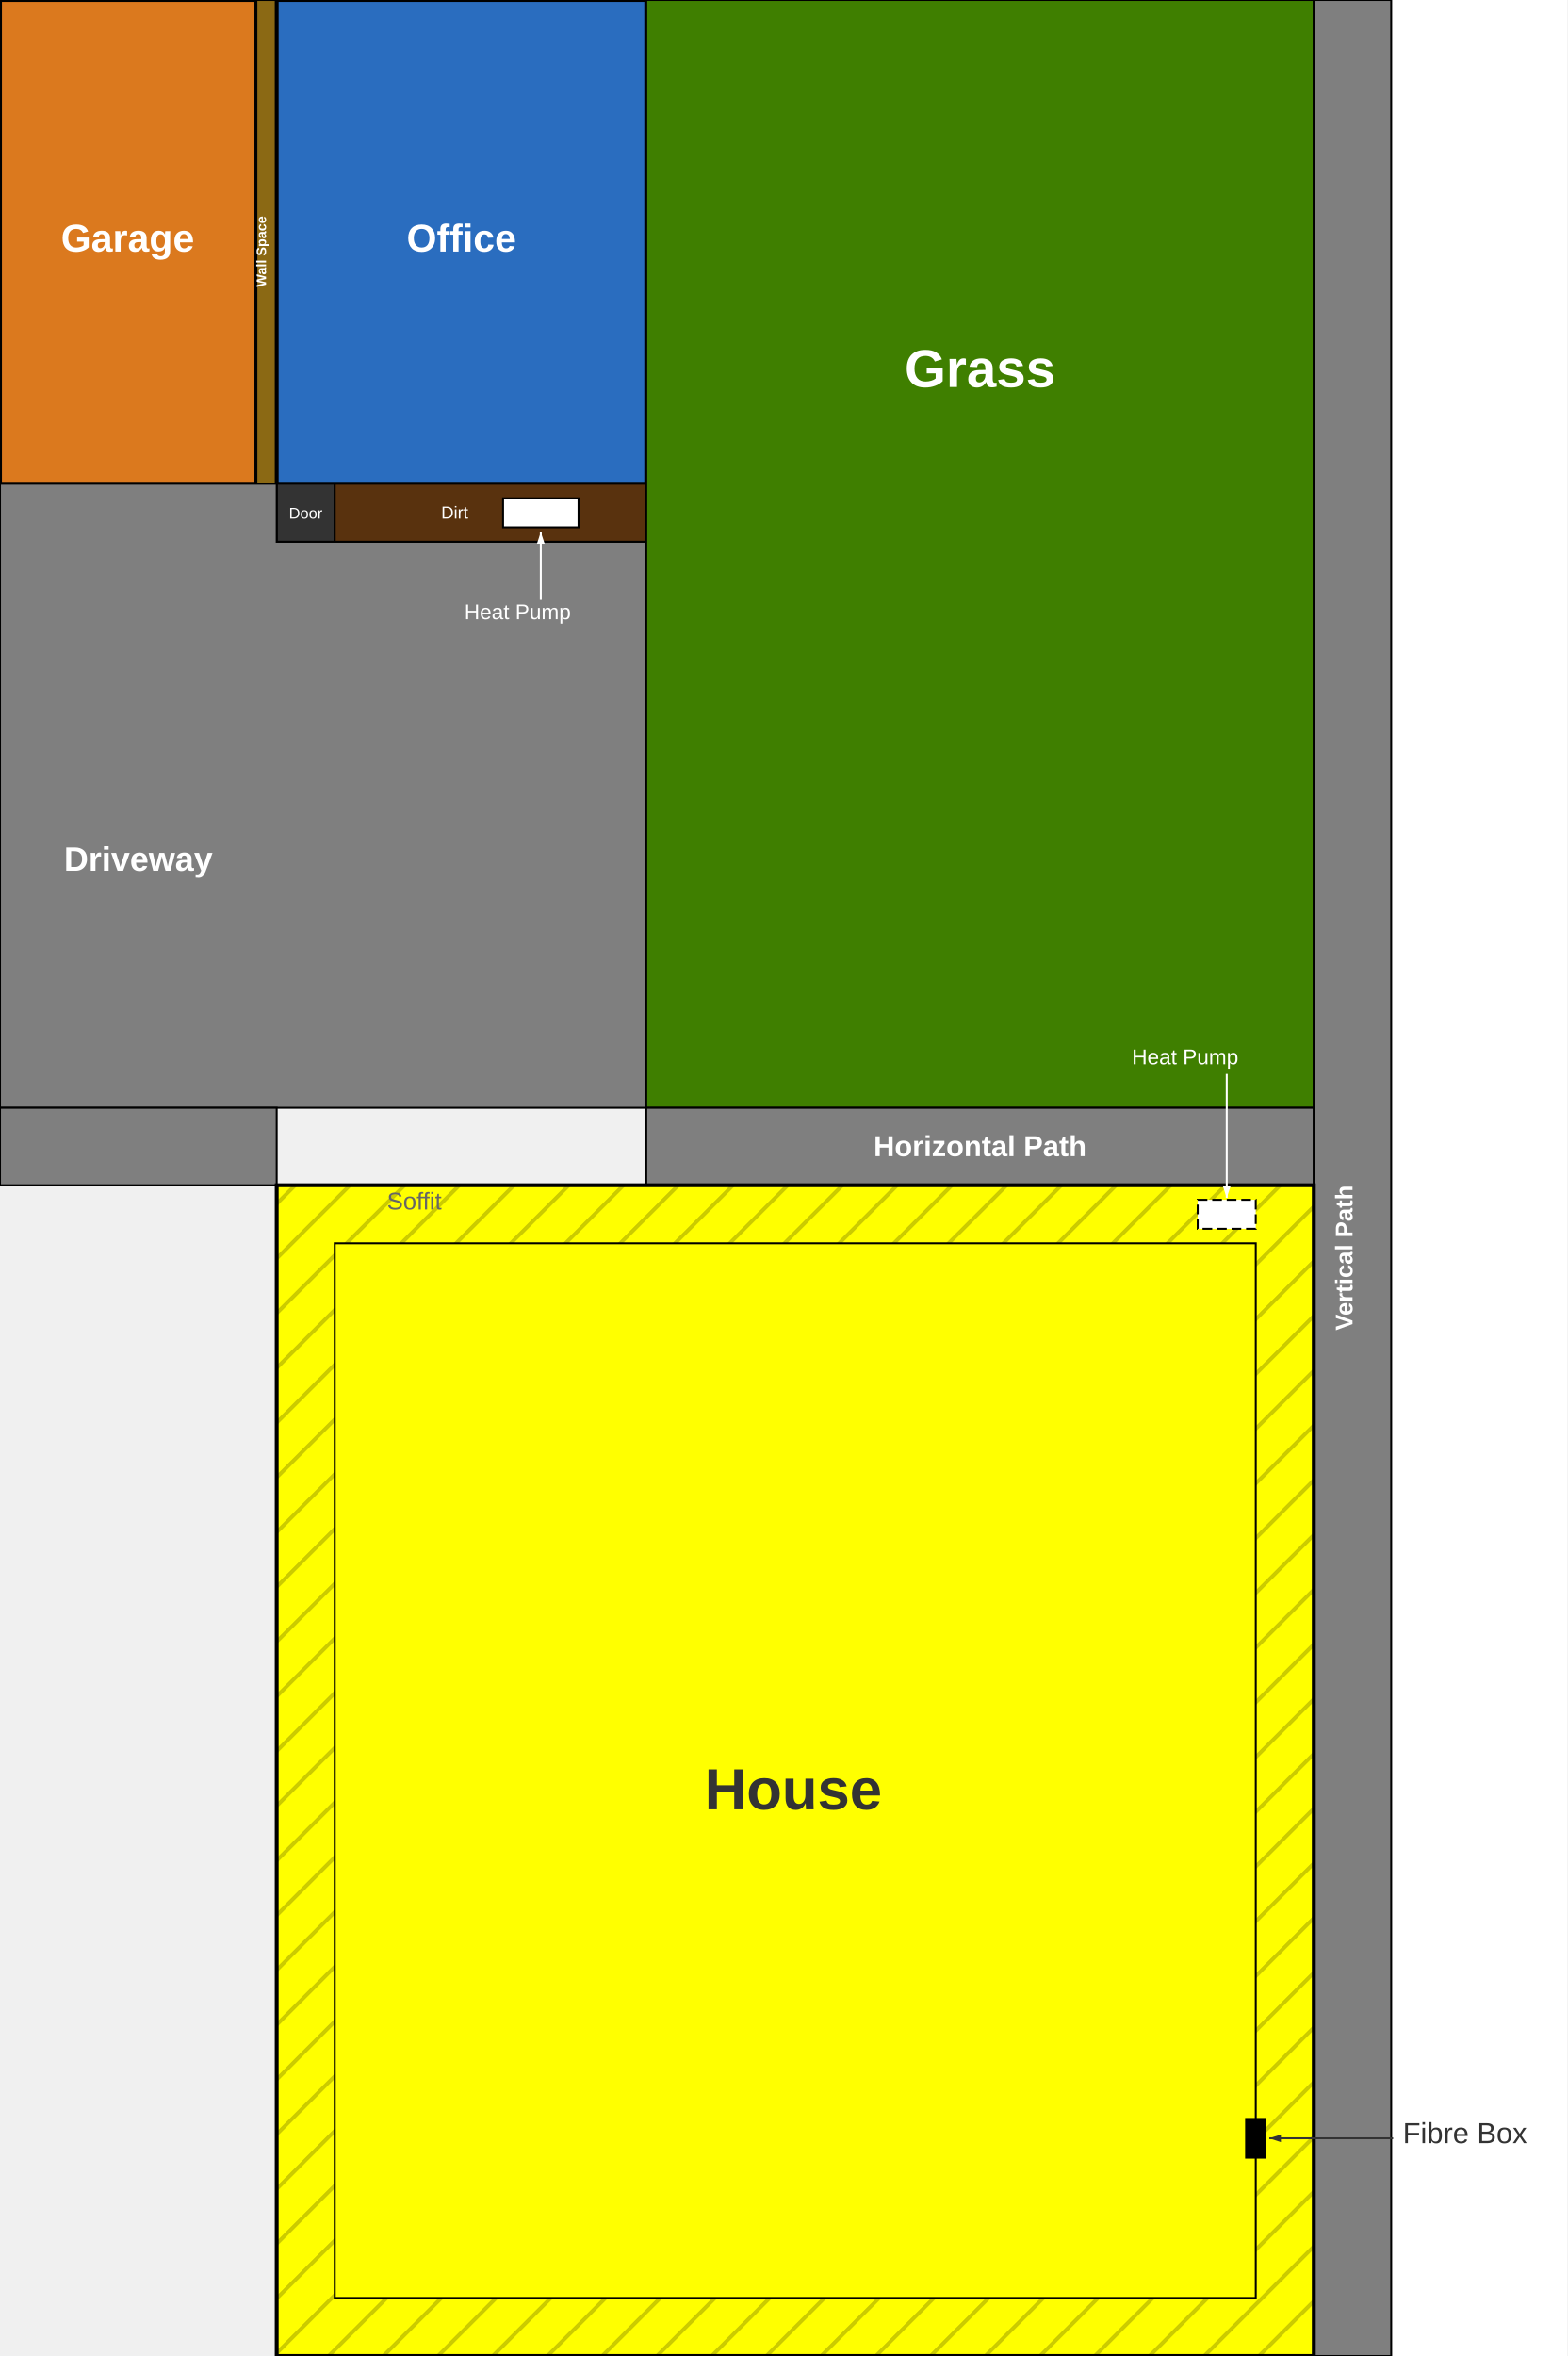
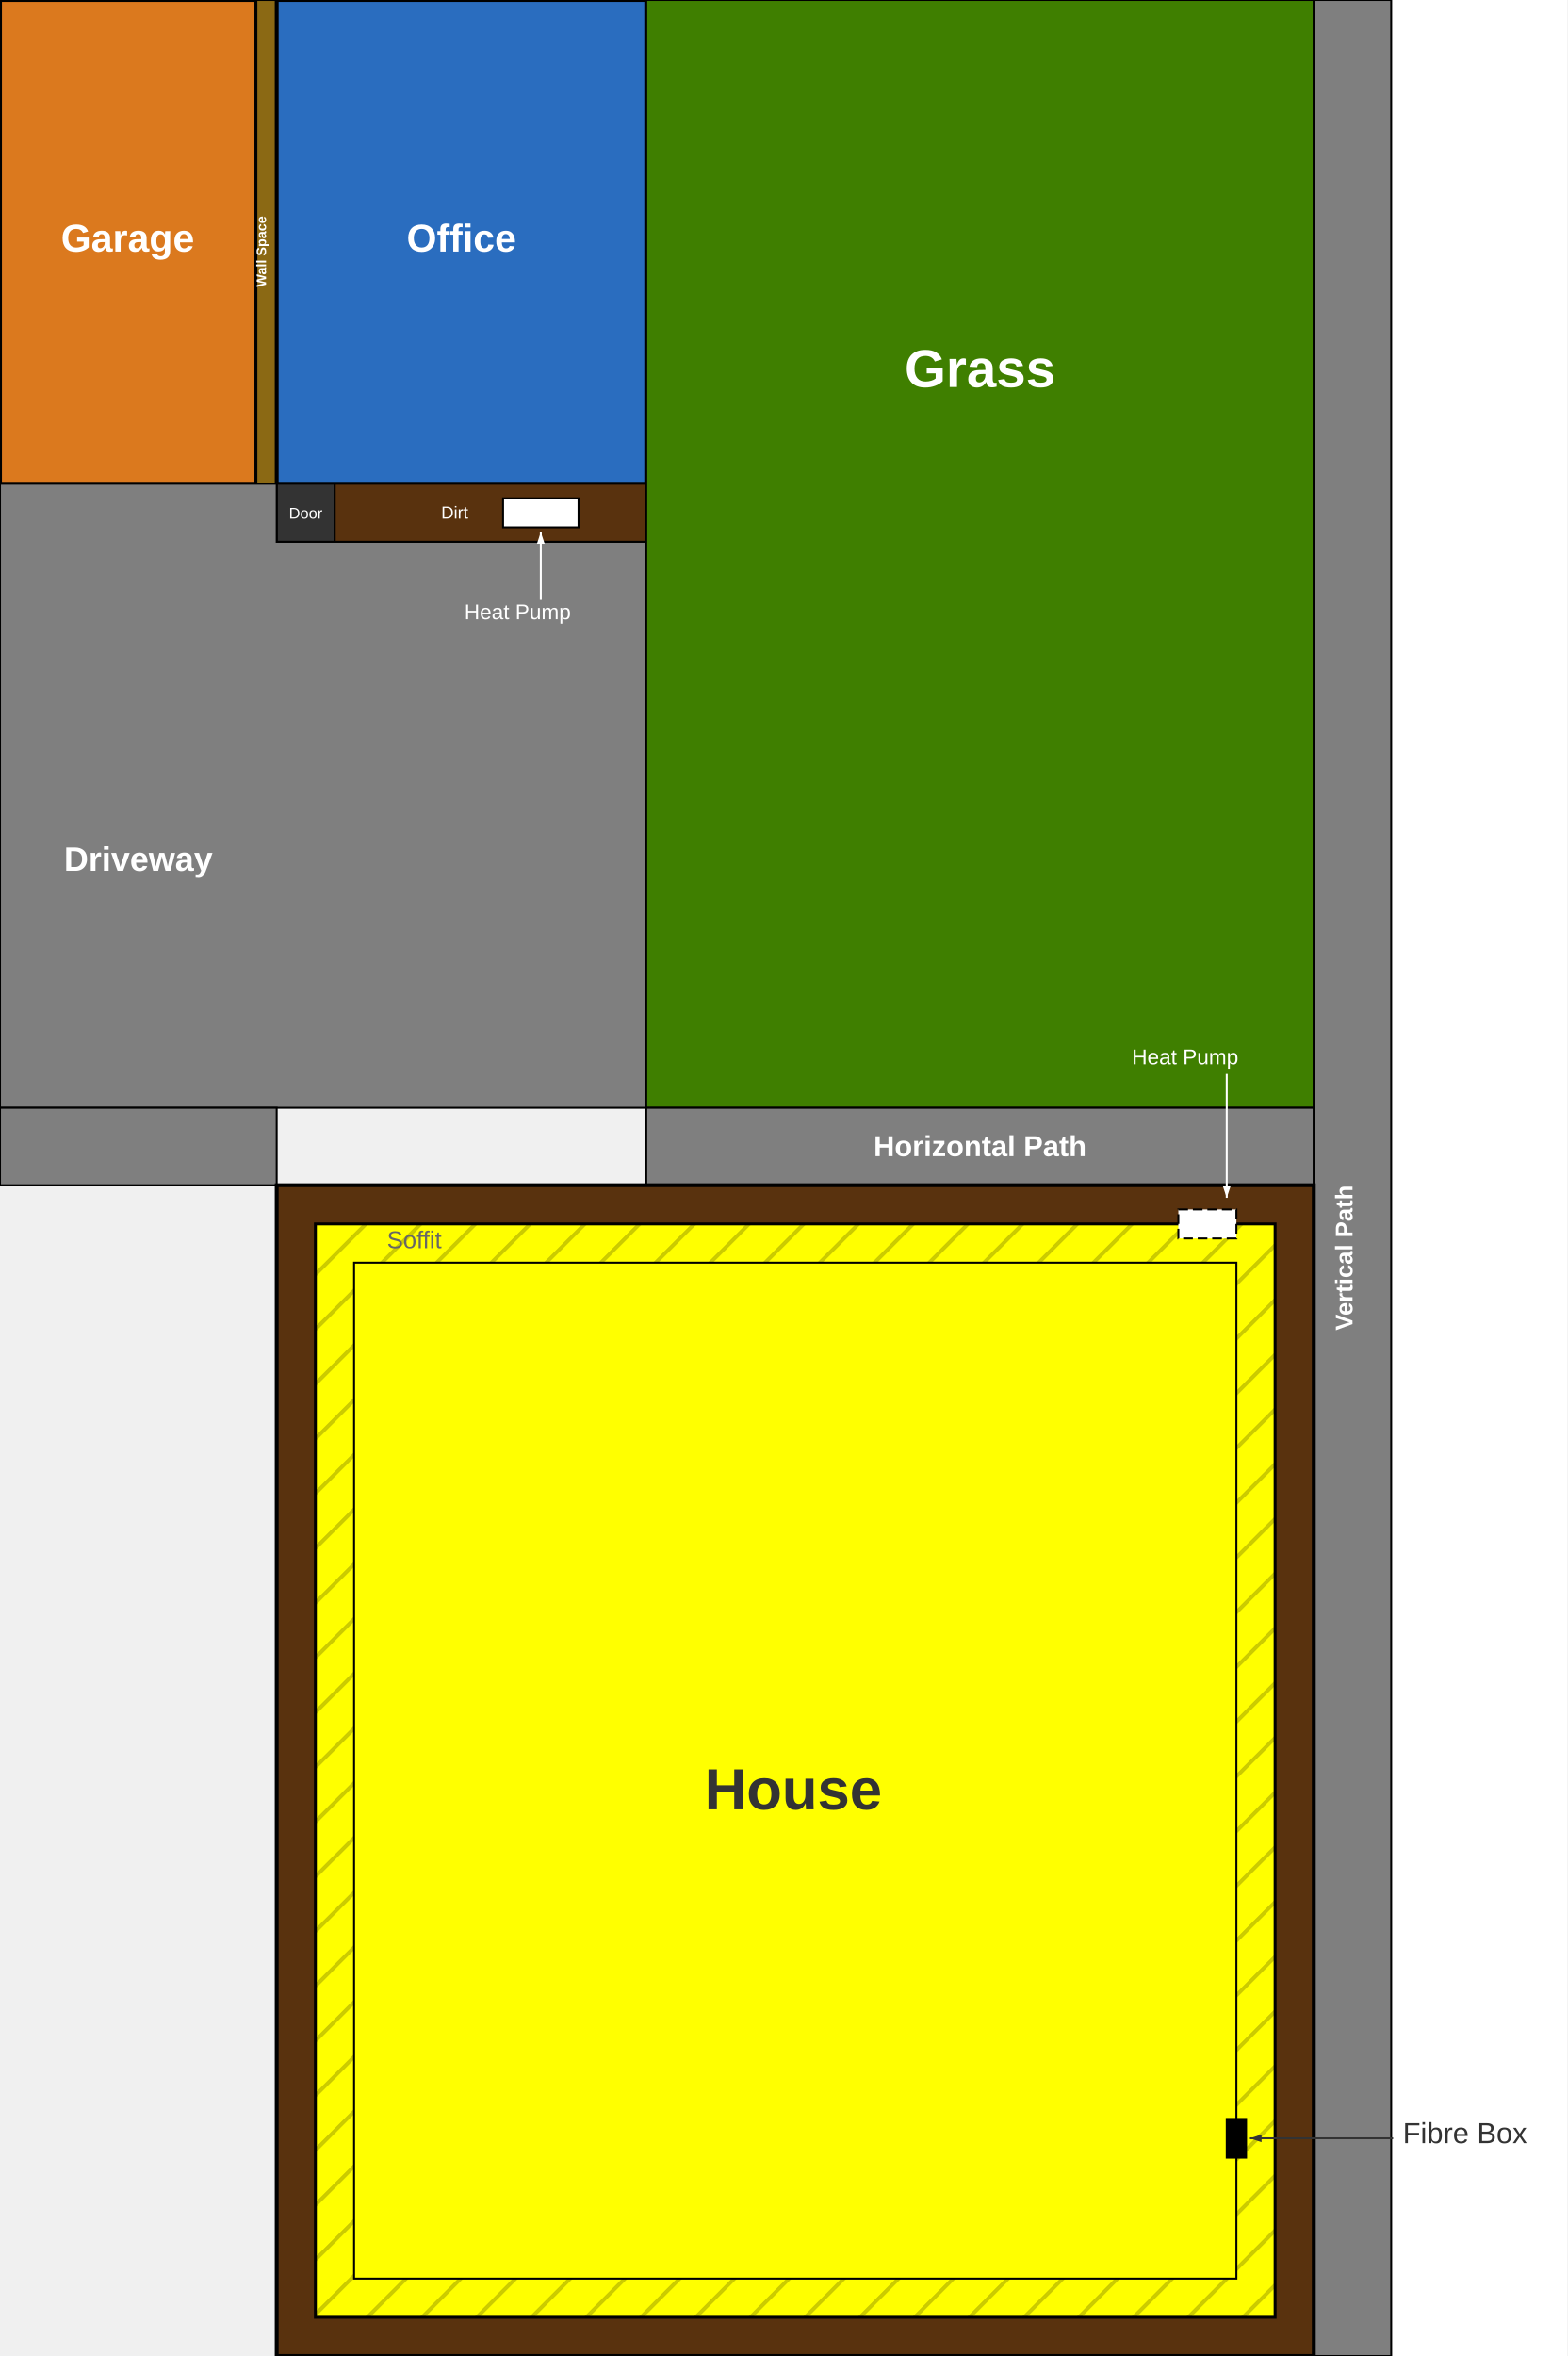
<svg xmlns="http://www.w3.org/2000/svg" font-family="Arial, sans-serif" viewBox="0 0 1620 2435" width="500">
  <defs>
    <pattern id="soffit-hatch" width="40" height="40" patternUnits="userSpaceOnUse" patternTransform="rotate(45)">
      <rect width="40" height="40" fill="#ffff00" />
      <line x1="0" y1="0" x2="0" y2="40" stroke="#cccc00" stroke-width="8" />
    </pattern>
    <marker id="arrowhead" markerWidth="6" markerHeight="4" refX="6" refY="2" orient="auto">
      <polygon points="0,0 6,2 0,4" fill="#333" />
    </marker>
    <marker id="arrowhead-white" markerWidth="6" markerHeight="4" refX="6" refY="2" orient="auto">
      <polygon points="0,0 6,2 0,4" fill="white" />
    </marker>
  </defs>
  <rect x="1438" y="0" width="182" height="2435" fill="white" />
  <rect x="0" y="0" width="265" height="500" fill="#db791e" stroke="#000" stroke-width="4" />
  <rect x="265" y="0" width="21" height="500" fill="#8B6914" stroke="#000" stroke-width="2" />
  <rect x="286" y="0" width="382" height="500" fill="#2a6dbf" stroke="#000" stroke-width="4" />
  <rect x="286" y="500" width="60" height="60" fill="#333" stroke="#000" stroke-width="2" />
  <rect x="346" y="500" width="322" height="60" fill="#59320e" stroke="#000" stroke-width="2" />
  <rect x="520" y="515" width="78" height="30" fill="white" stroke="#000" stroke-width="2" />
  <polygon points="0,500 286,500 286,560 668,560 668,1145 286,1145 0,1145" fill="#7f7f7f" stroke="#000" stroke-width="2" />
  <rect x="0" y="1145" width="286" height="80" fill="#7f7f7f" stroke="#000" stroke-width="2" />
  <rect x="668" y="0" width="690" height="1145" fill="#3f7f00" stroke="#000" stroke-width="2" />
  <rect x="668" y="1145" width="690" height="80" fill="#7f7f7f" stroke="#000" stroke-width="2" />
  <rect x="1358" y="0" width="80" height="2435" fill="#7f7f7f" stroke="#000" stroke-width="2" />
-   <rect x="286" y="1225" width="1072" height="1210" fill="url(#soffit-hatch)" stroke="#000" stroke-width="4" />
-   <rect x="346" y="1285" width="952" height="1090" fill="#ffff00" stroke="#000" stroke-width="2" />
-   <rect x="1238" y="1240" width="60" height="30" fill="white" stroke="#000" stroke-width="2" stroke-dasharray="10,5" />
-   <rect x="1288" y="2190" width="20" height="40" fill="#000" stroke="#000" stroke-width="2" />
+   <rect x="286" y="1225" width="1072" height="1210" fill="#59320e" stroke="#000" stroke-width="4" />
+   <rect x="326" y="1265" width="992" height="1130" fill="url(#soffit-hatch)" stroke="#000" stroke-width="3" />
+   <rect x="366" y="1305" width="912" height="1050" fill="#ffff00" stroke="#000" stroke-width="2" />
+   <rect x="1218" y="1250" width="60" height="30" fill="white" stroke="#000" stroke-width="2" stroke-dasharray="10,5" />
+   <rect x="1268" y="2190" width="20" height="40" fill="#000" stroke="#000" stroke-width="2" />
  <text x="1450" y="2215" text-anchor="start" fill="#333" font-size="30">Fibre Box</text>
-   <line x1="1440" y1="2210" x2="1312" y2="2210" stroke="#333" stroke-width="2" marker-end="url(#arrowhead)" />
+   <line x1="1440" y1="2210" x2="1292" y2="2210" stroke="#333" stroke-width="2" marker-end="url(#arrowhead)" />
  <text x="132" y="260" text-anchor="middle" fill="white" font-weight="bold" font-size="40">Garage</text>
  <text x="275" y="260" text-anchor="middle" fill="white" font-weight="bold" font-size="14" transform="rotate(-90,275,260)">Wall Space</text>
  <text x="477" y="260" text-anchor="middle" fill="white" font-weight="bold" font-size="40">Office</text>
  <text x="1013" y="400" text-anchor="middle" fill="white" font-weight="bold" font-size="55">Grass</text>
  <text x="143" y="900" text-anchor="middle" fill="white" font-weight="bold" font-size="35">Driveway</text>
  <text x="1013" y="1195" text-anchor="middle" fill="white" font-weight="bold" font-size="30">Horizontal Path</text>
  <text x="1398" y="1300" text-anchor="middle" fill="white" font-weight="bold" font-size="25" transform="rotate(-90,1398,1300)">Vertical Path</text>
  <text x="820" y="1870" text-anchor="middle" fill="#333" font-weight="bold" font-size="60">House</text>
  <text x="470" y="536" text-anchor="middle" fill="white" font-size="18">Dirt</text>
-   <text x="400" y="1250" fill="#666" font-size="25">Soffit</text>
+   <text x="400" y="1290" fill="#666" font-size="25">Soffit</text>
  <text x="316" y="536" text-anchor="middle" fill="white" font-size="16">Door</text>
  <text x="480" y="640" fill="white" font-size="22">Heat Pump</text>
  <line x1="559" y1="620" x2="559" y2="550" stroke="white" stroke-width="2" marker-end="url(#arrowhead-white)" />
  <text x="1170" y="1100" fill="white" font-size="22">Heat Pump</text>
  <line x1="1268" y1="1110" x2="1268" y2="1238" stroke="white" stroke-width="2" marker-end="url(#arrowhead-white)" />
</svg>
